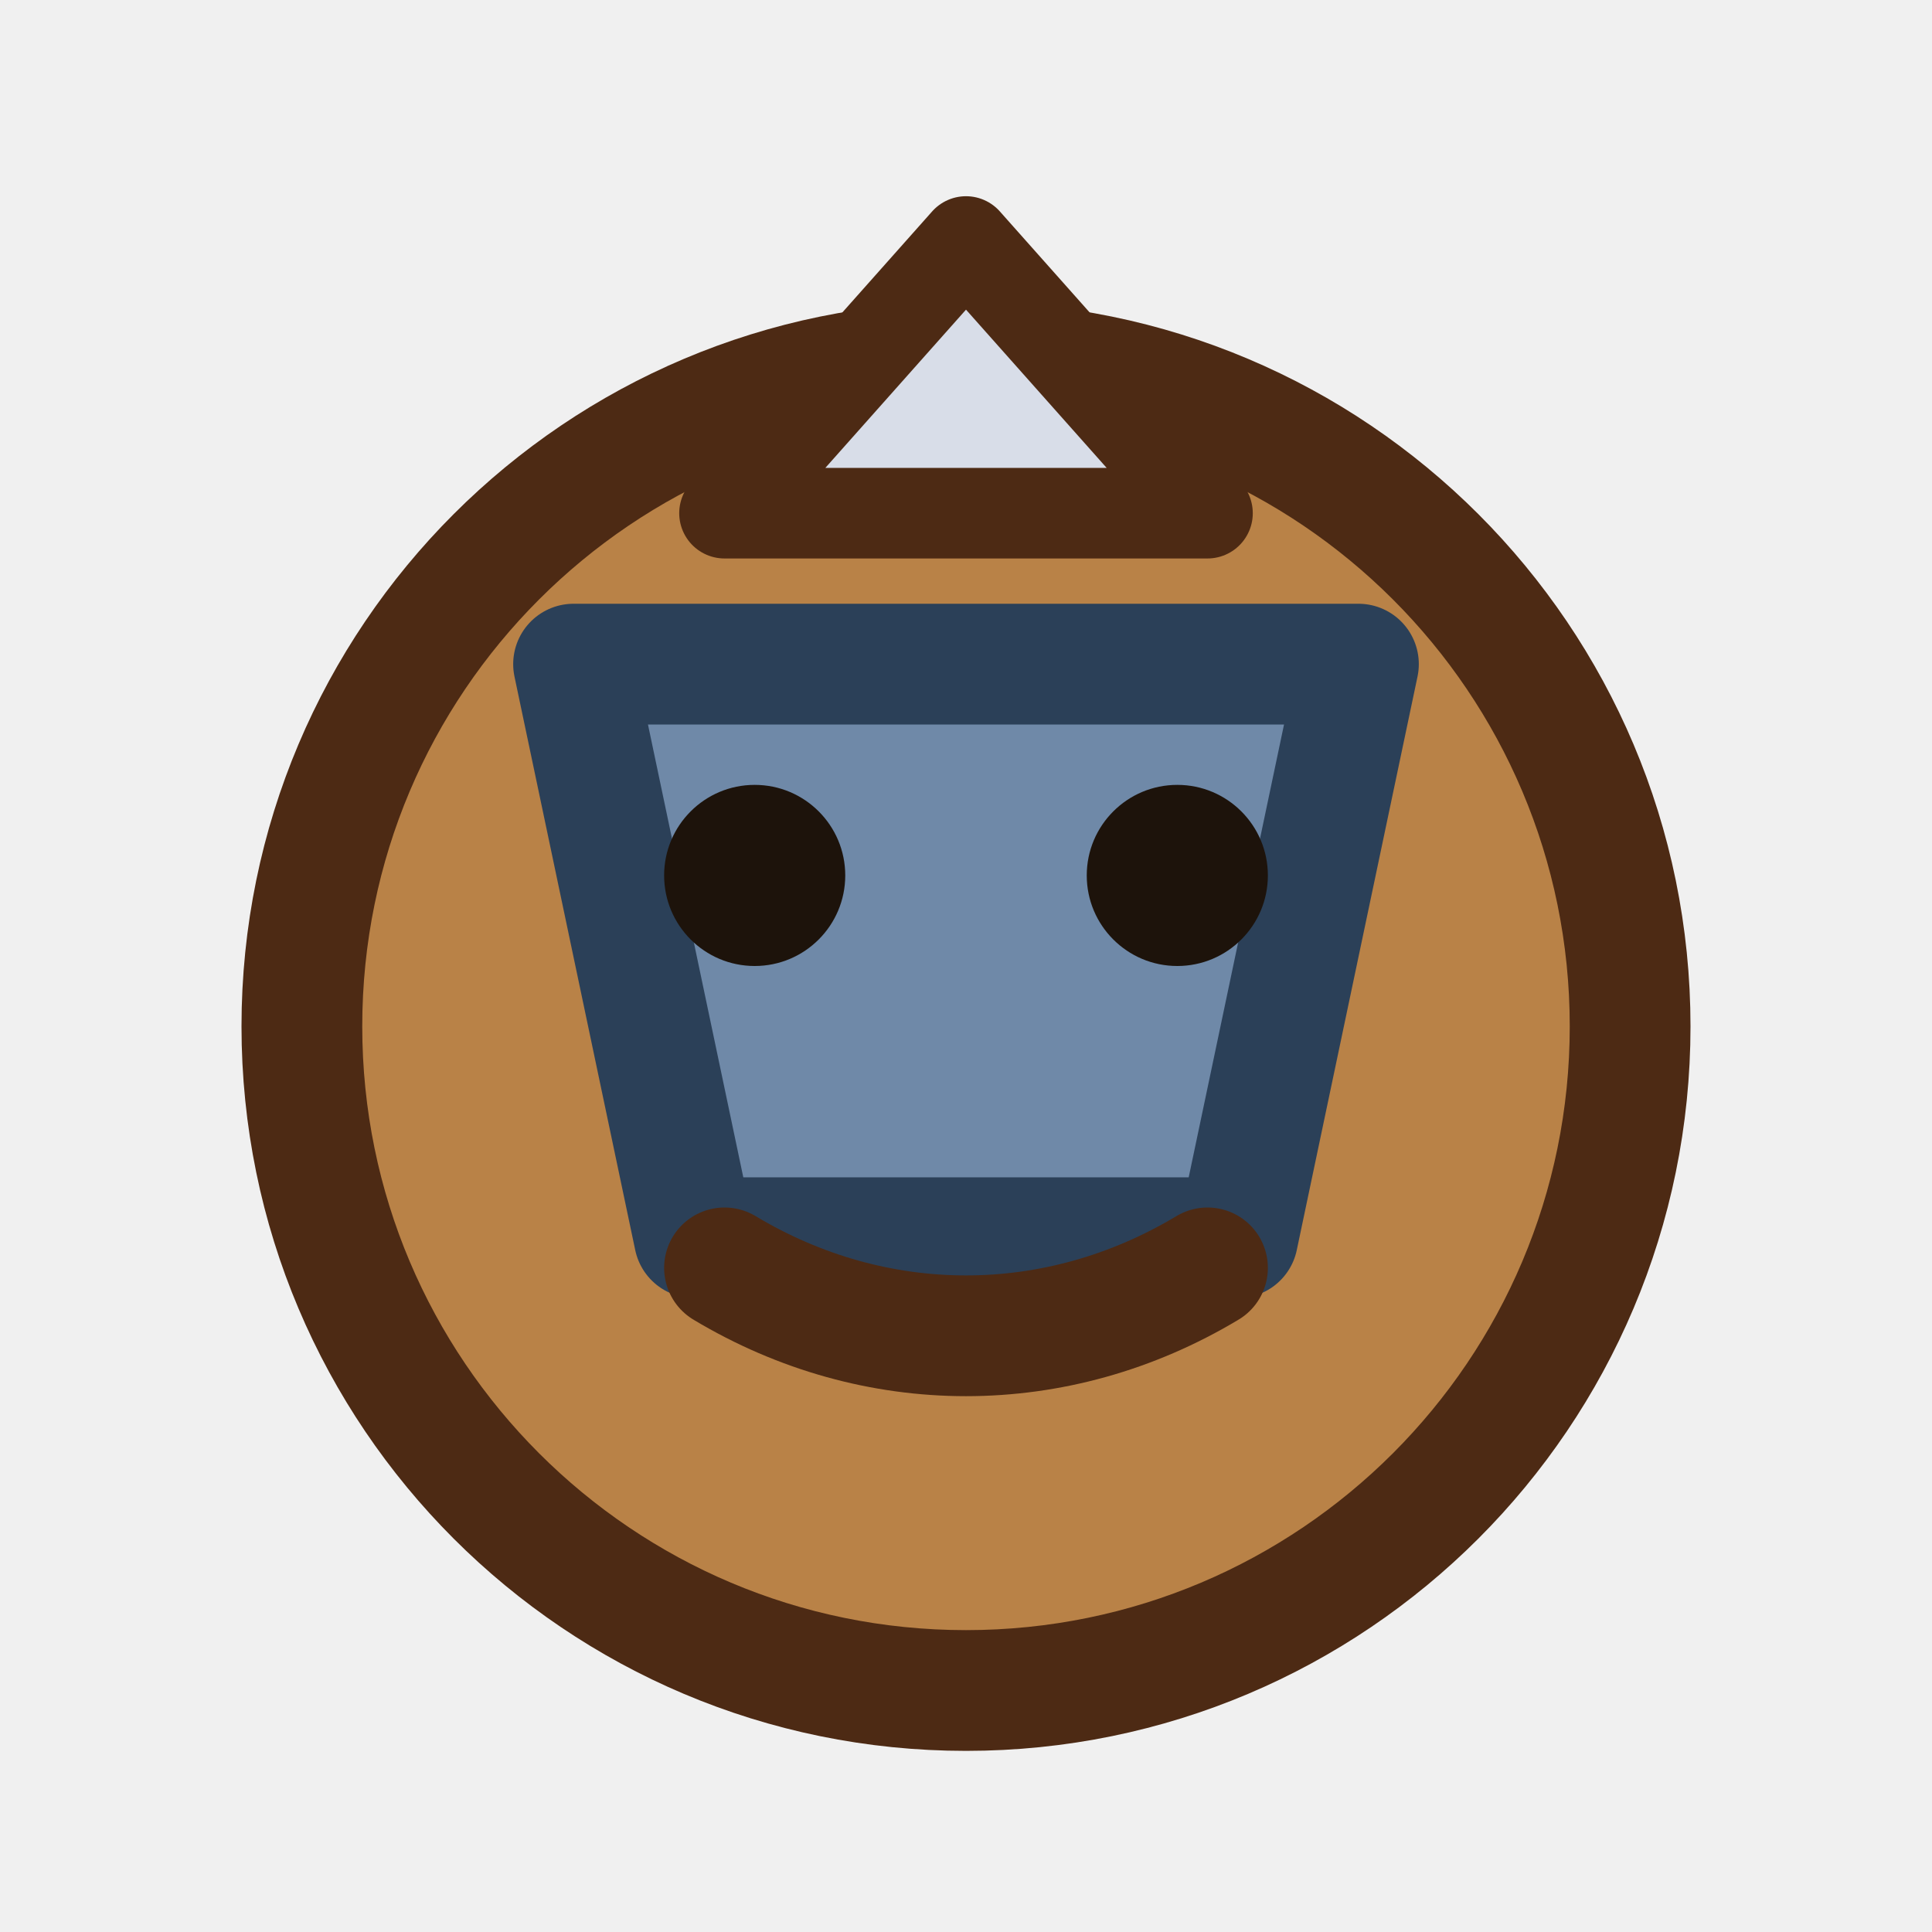
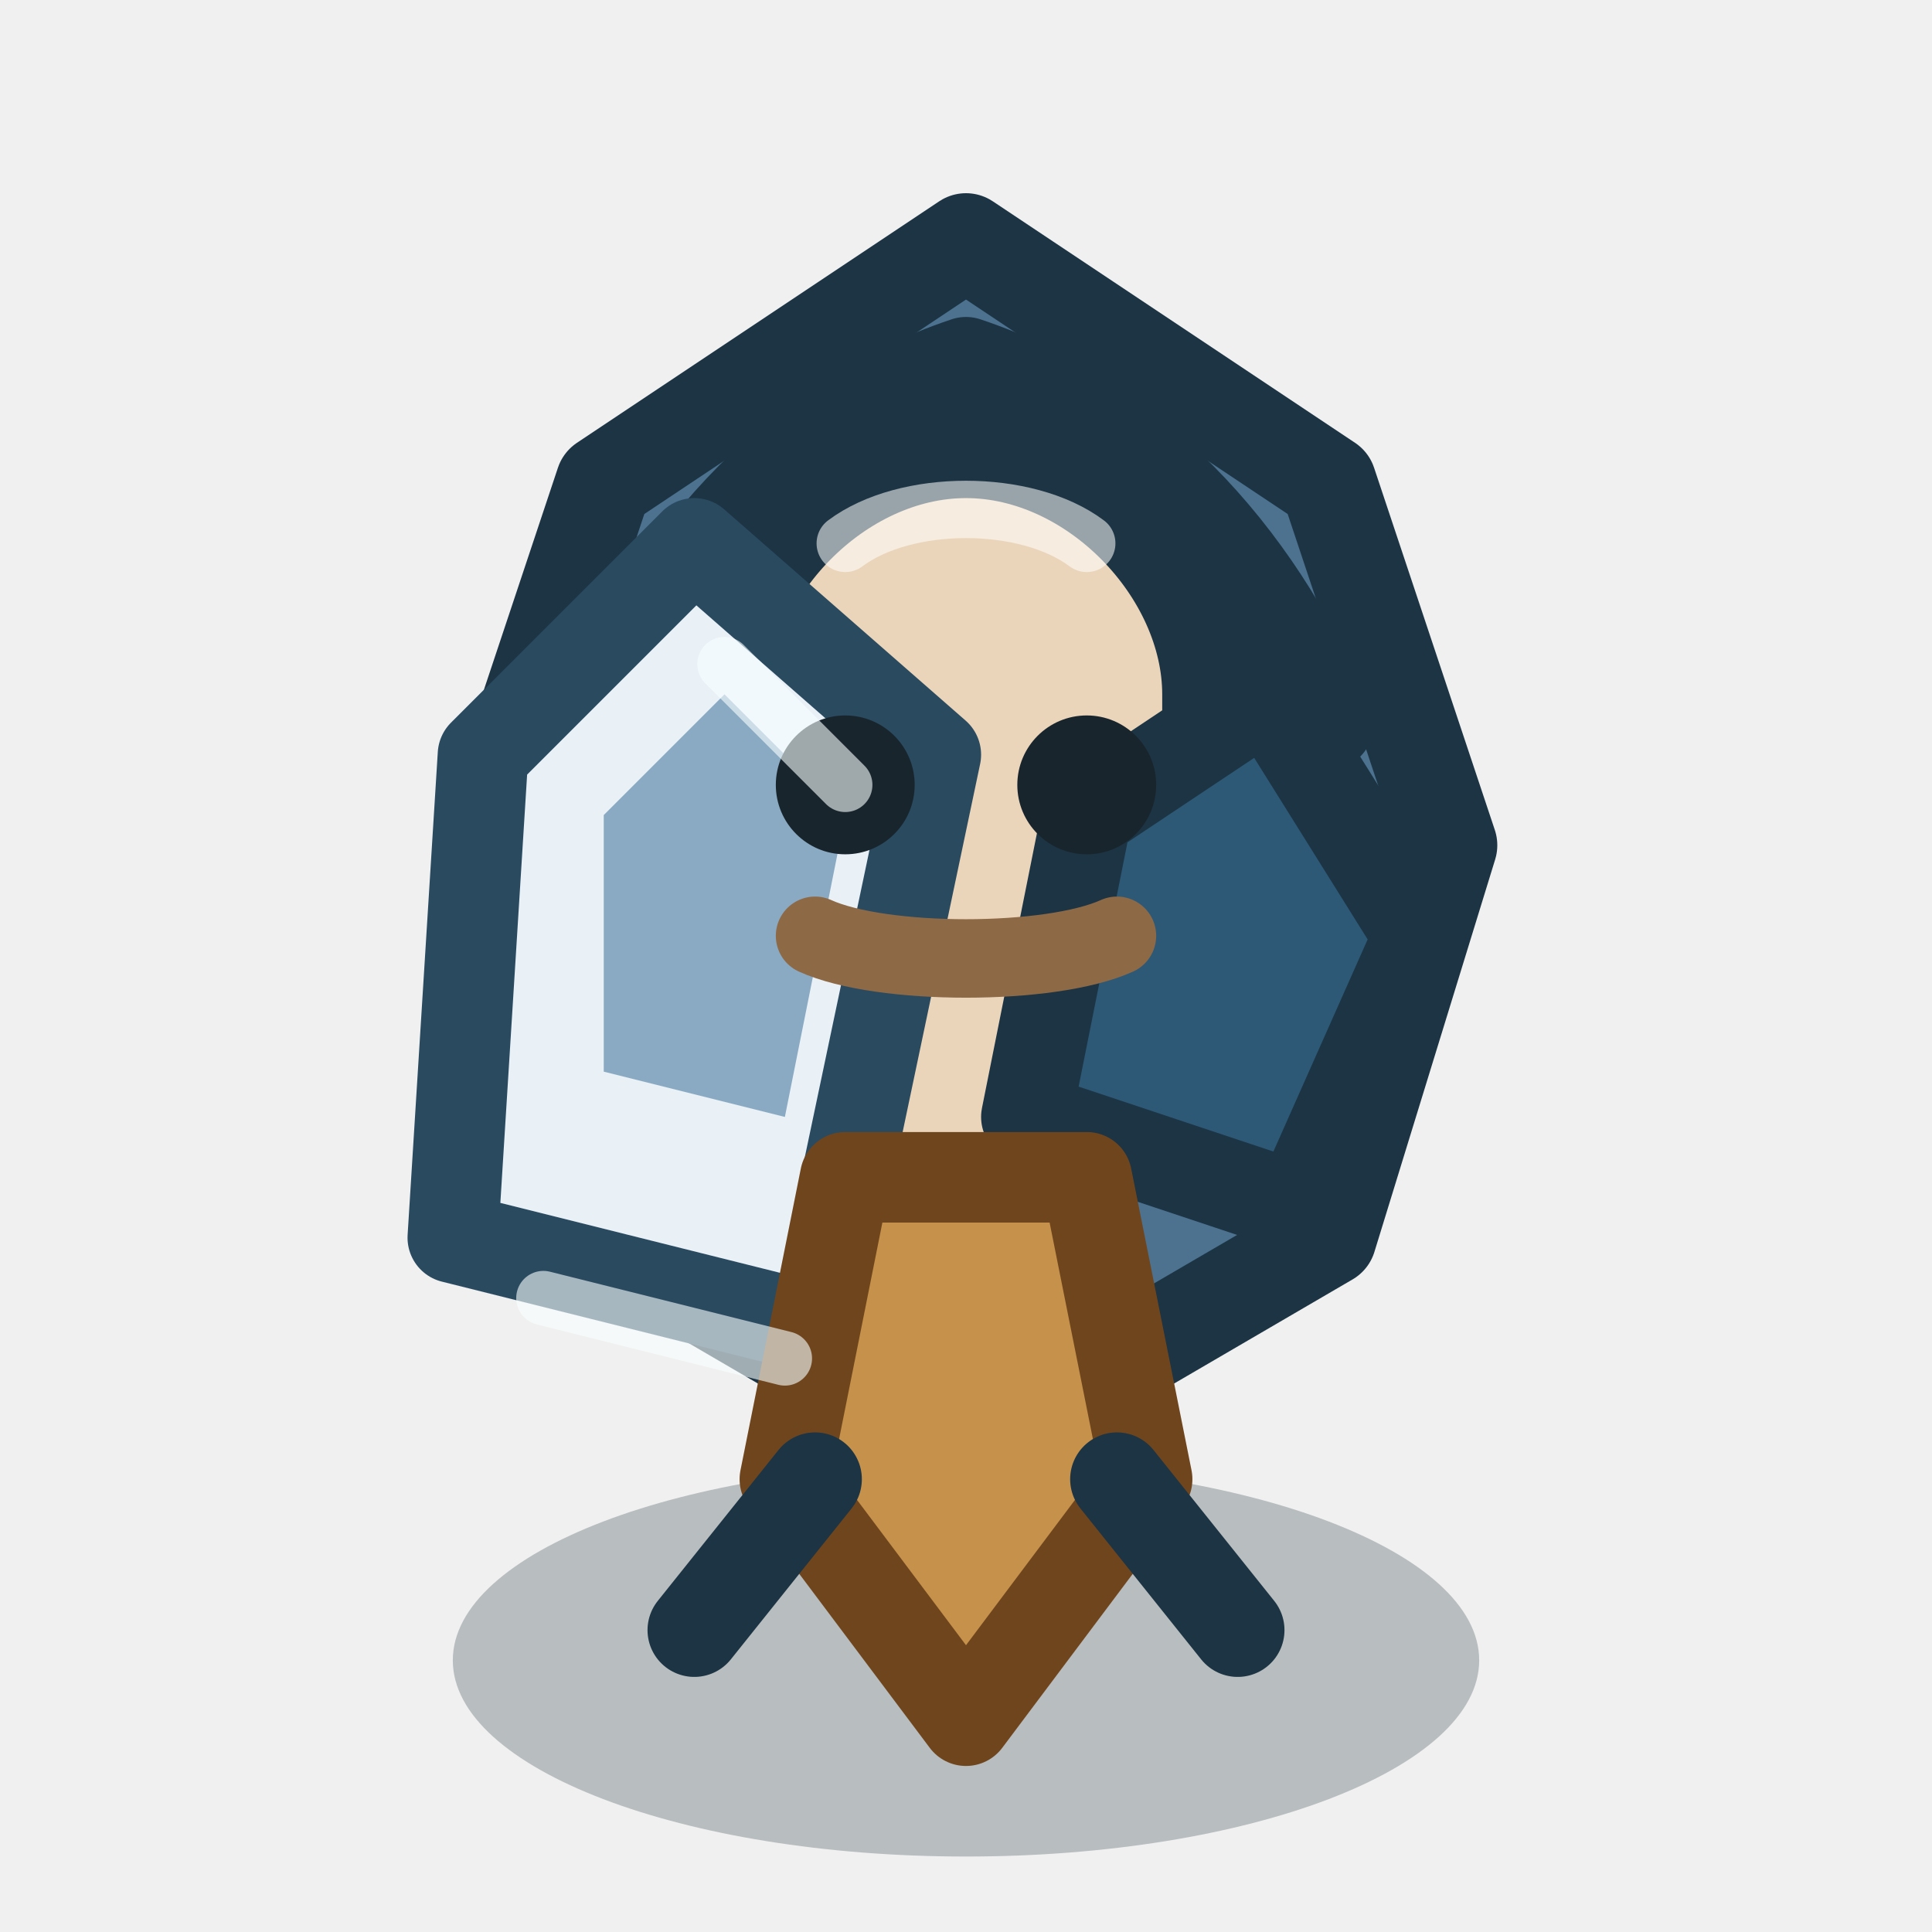
<svg xmlns="http://www.w3.org/2000/svg" width="64" height="64" viewBox="0 0 64 64">
-   <circle cx="32" cy="34" r="22" fill="#b98247" stroke="#4d2a14" stroke-width="4" />
-   <path d="M19 22h26l-4 19H23z" fill="#6f89a8" stroke="#2b4058" stroke-width="4" stroke-linejoin="round" />
-   <circle cx="25" cy="29" r="3" fill="#1d130b" />
-   <circle cx="39" cy="29" r="3" fill="#1d130b" />
-   <path d="M24 42c5 3 11 3 16 0" fill="none" stroke="#4d2a14" stroke-width="4" stroke-linecap="round" />
-   <path d="M32 8l8 9H24z" fill="#d8dde8" stroke="#4d2a14" stroke-width="3" stroke-linejoin="round" />
+   <ellipse cx="32" cy="55" rx="17" ry="6.5" fill="#12252e" fill-opacity="0.25" />
+   <path d="M20 16l12-8 12 8 4 12-4 13-12 7-12-7-4-13z" fill="#4c7290" stroke="#1c3443" stroke-width="3.2" stroke-linejoin="round" />
+   <path d="M32 12c6 2 10 7 12 12-6-2-18-2-24 0 2-5 6-10 12-12z" fill="#7fa6bf" stroke="#1c3443" stroke-width="3" stroke-linejoin="round" />
+   <path d="M32 15c4.2 0 8 4 8 8v7c0 6-3.8 10-8 12-4.2-2-8-6-8-12v-7c0-4 3.8-8 8-8z" fill="#ead5bb" stroke="#1c3443" stroke-width="3" stroke-linejoin="round" />
+   <path d="M16 25l7-7 8 7-4 19-12-3z" fill="#e9f1f7" stroke="#2a4a60" stroke-width="3" stroke-linejoin="round" />
+   <path d="M20 27l4-4 4 4-2 10-6-1.5z" fill="#89aac2" />
+   <path d="M42 23l5 8-4 9-9-3 2-10z" fill="#2d5976" stroke="#1c3443" stroke-width="3" stroke-linejoin="round" />
+   <path d="M28 39l-2 10 6 8 6-8-2-10z" fill="#c5914b" stroke="#6f451d" stroke-width="3" stroke-linejoin="round" />
+   <path d="M27 49l-4 5M37 49l4 5" stroke="#1c3443" stroke-width="3.1" stroke-linecap="round" />
+   <circle cx="28" cy="26" r="2.3" fill="#19252d" />
+   <circle cx="36" cy="26" r="2.3" fill="#19252d" />
+   <path d="M27 31c2.2 1 7.8 1 10 0" fill="none" stroke="#8d6946" stroke-width="2.6" stroke-linecap="round" />
+   <path d="M28 18c2-1.5 6-1.5 8 0" fill="none" stroke="#ffffff" stroke-width="1.9" stroke-linecap="round" opacity="0.55" />
+   <path d="M18 43l8 2M24 22l4 4" stroke="#f9ffff" stroke-width="1.8" stroke-linecap="round" opacity="0.6" />
</svg>
